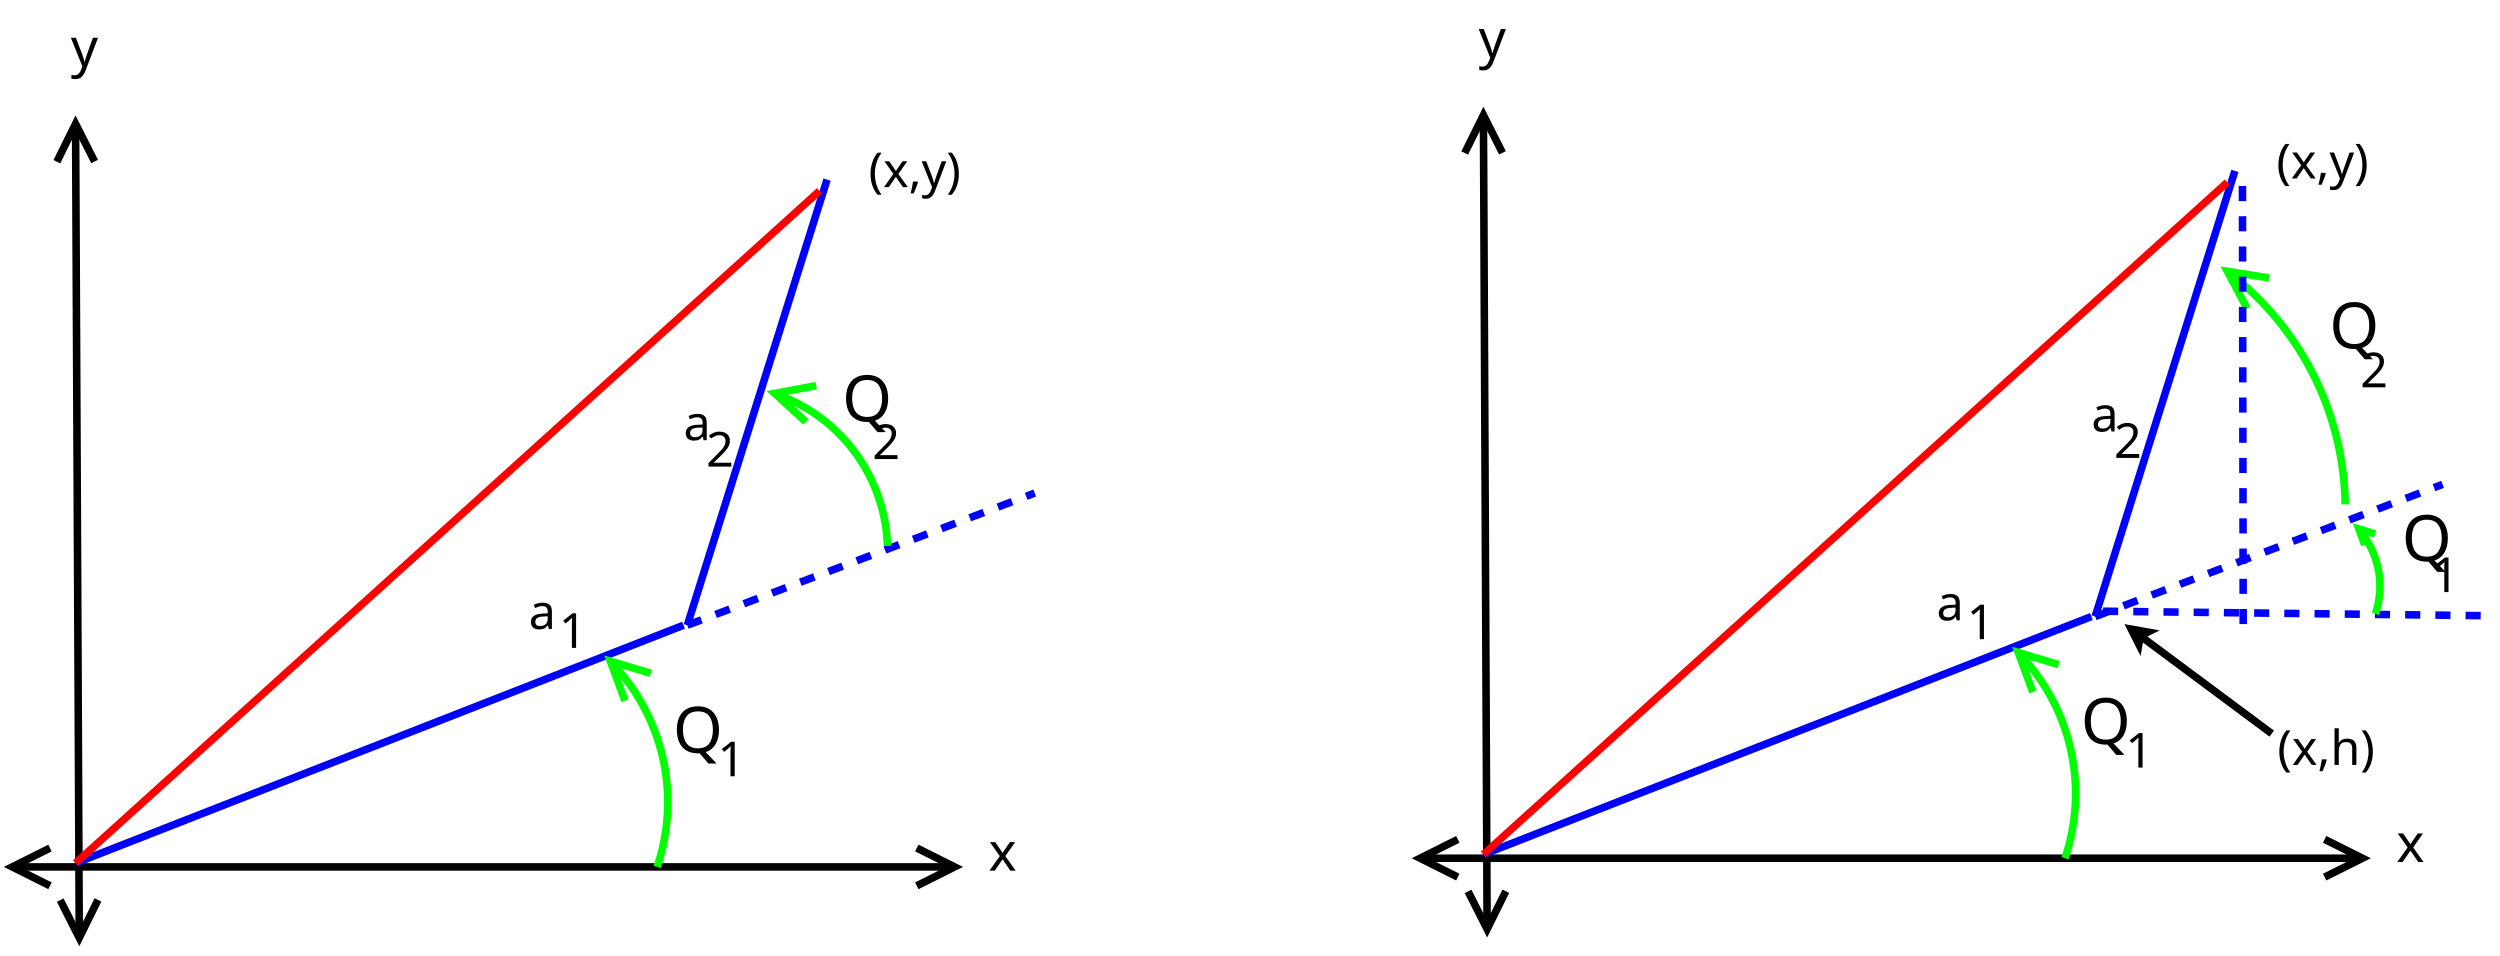
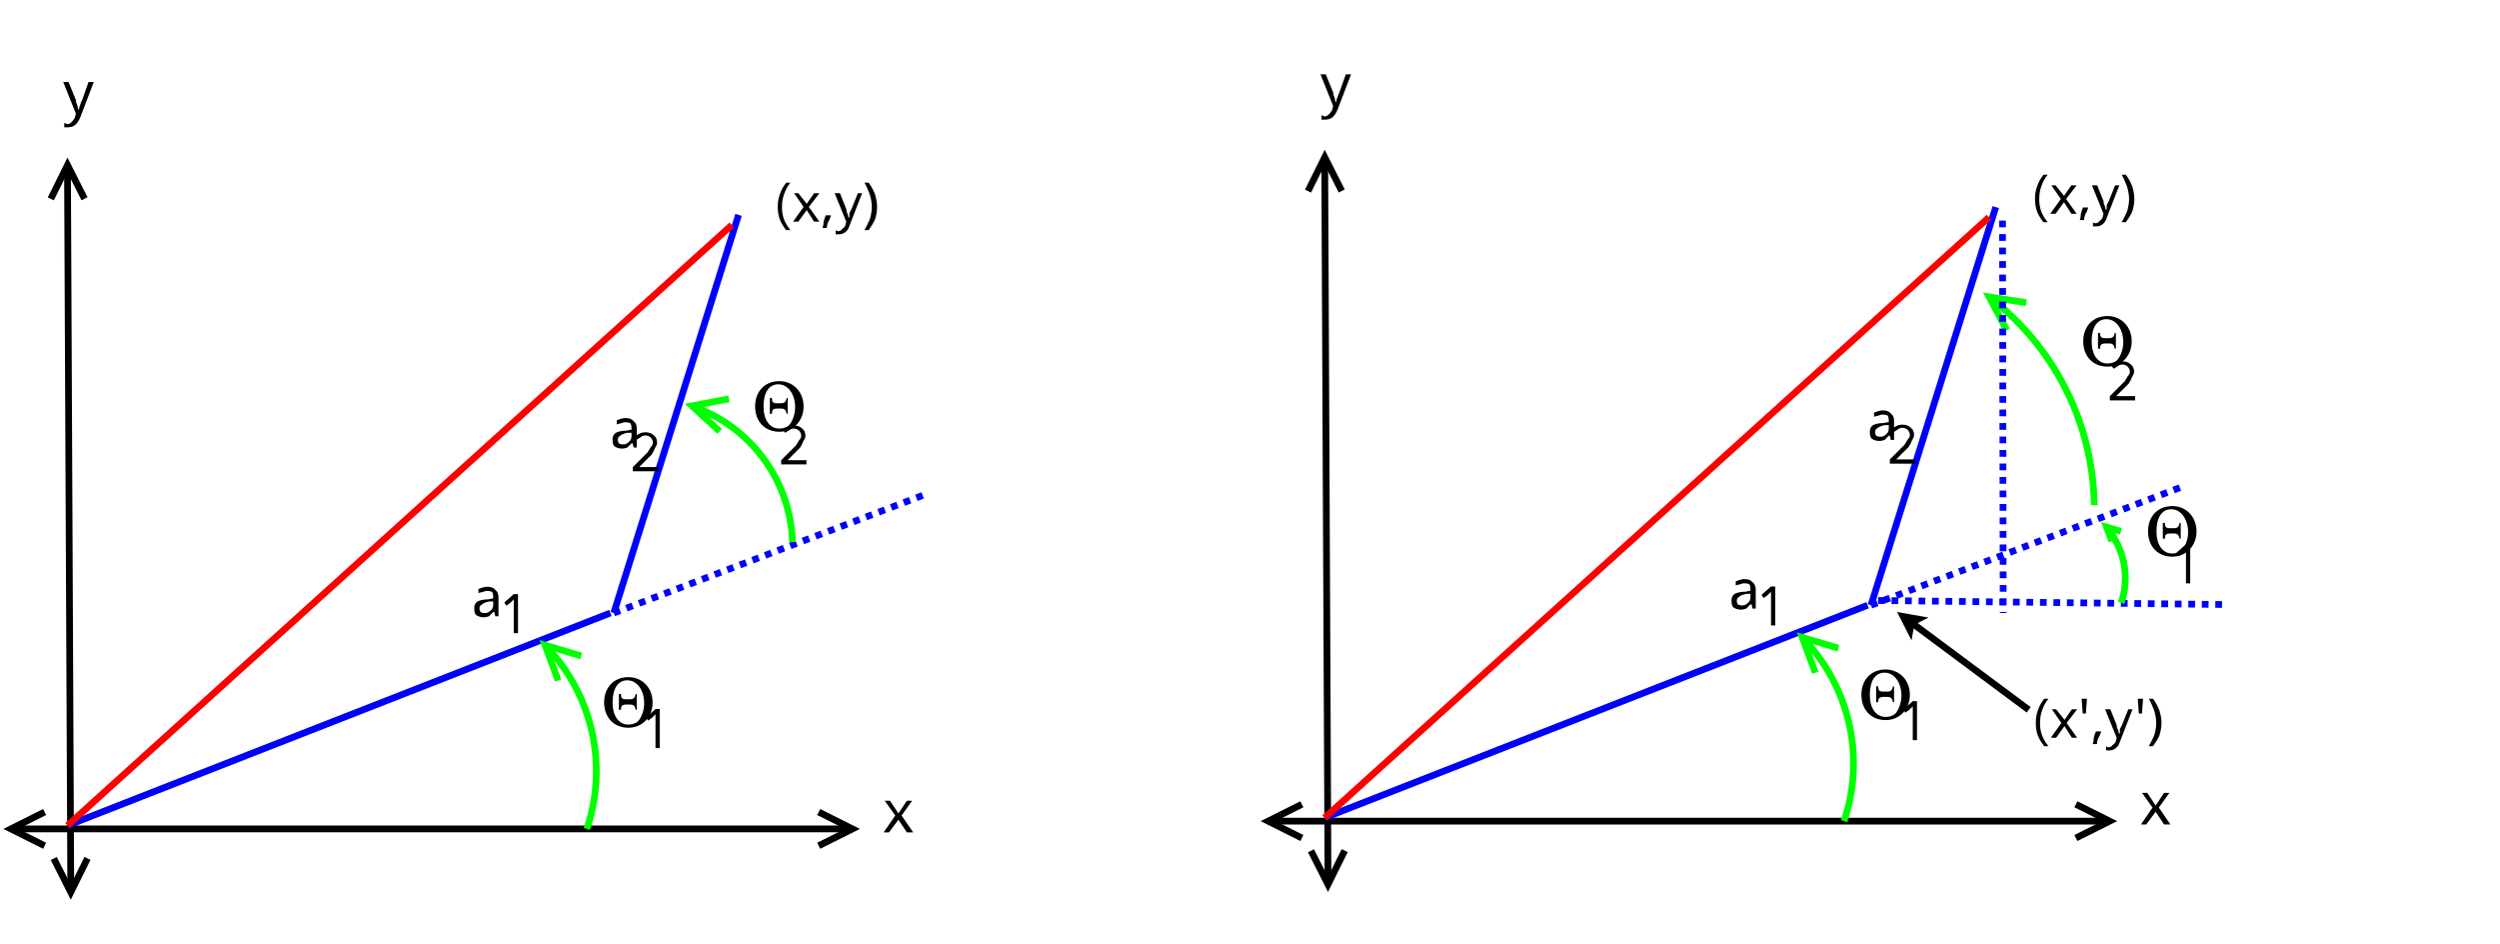
- <svg xmlns="http://www.w3.org/2000/svg" width="34cm" height="13cm" viewBox="80 -7 662 250">
-   <g>
-     <line style="fill: none; fill-opacity:0; stroke-width: 2; stroke: #000000" x1="100.02" y1="26.472" x2="100.98" y2="237.528" />
-     <polyline style="fill: none; fill-opacity:0; stroke-width: 2; stroke: #000000" points="105.056,34.213 100.01,24.236 95.056,34.259 " />
-     <polyline style="fill: none; fill-opacity:0; stroke-width: 2; stroke: #000000" points="95.944,229.787 100.99,239.764 105.944,229.741 " />
-   </g>
-   <g>
-     <line style="fill: none; fill-opacity:0; stroke-width: 2; stroke: #000000" x1="85.472" y1="221" x2="330.528" y2="221" />
-     <polyline style="fill: none; fill-opacity:0; stroke-width: 2; stroke: #000000" points="93.236,216 83.236,221 93.236,226 " />
-     <polyline style="fill: none; fill-opacity:0; stroke-width: 2; stroke: #000000" points="322.764,226 332.764,221 322.764,216 " />
-   </g>
-   <line style="fill: none; fill-opacity:0; stroke-width: 2; stroke: #0000ff" x1="100" y1="220" x2="261" y2="157" />
-   <line style="fill: none; fill-opacity:0; stroke-width: 2; stroke: #0000ff" x1="262" y1="157" x2="299" y2="39" />
-   <line style="fill: none; fill-opacity:0; stroke-width: 2; stroke: #ff0000" x1="100" y1="220" x2="297" y2="42" />
-   <text font-size="12.8" style="fill: #000000;text-anchor:start;font-family:sans-serif;font-style:normal;font-weight:normal" x="220" y="158">
-     <tspan x="220" y="158">a</tspan>
-   </text>
-   <text font-size="12.8" style="fill: #000000;text-anchor:start;font-family:sans-serif;font-style:normal;font-weight:normal" x="261" y="108">
-     <tspan x="261" y="108">a</tspan>
-   </text>
-   <text font-size="12.8" style="fill: #000000;text-anchor:start;font-family:sans-serif;font-style:normal;font-weight:normal" x="228" y="163">
-     <tspan x="228" y="163">1</tspan>
-   </text>
-   <text font-size="12.8" style="fill: #000000;text-anchor:start;font-family:sans-serif;font-style:normal;font-weight:normal" x="267" y="115">
-     <tspan x="267" y="115">2</tspan>
-   </text>
-   <g>
-     <path style="fill: none; fill-opacity:0; stroke-width: 2; stroke: #00ff00" d="M 254,221 A 53.365,53.365 0 0 0 243.12,168.188" />
-     <polyline style="fill: none; fill-opacity:0; stroke-width: 2; stroke: #00ff00" points="252.341,169.736 241.629,166.531 245.492,177.023 " />
-   </g>
-   <text font-size="12.8" style="fill: #000000;text-anchor:start;font-family:wasy10;font-style:normal;font-weight:normal" x="360" y="134">
-     <tspan x="360" y="134" />
-   </text>
-   <text font-size="16.933" style="fill: #000000;text-anchor:start;font-family:SymbolPi;font-style:normal;font-weight:normal" x="303" y="103">
-     <tspan x="303" y="103">Q</tspan>
-   </text>
-   <text font-size="16.933" style="fill: #000000;text-anchor:start;font-family:SymbolPi;font-style:normal;font-weight:normal" x="258.2" y="190.75">
-     <tspan x="258.2" y="190.75">Q</tspan>
-   </text>
-   <text font-size="12.8" style="fill: #000000;text-anchor:start;font-family:sans-serif;font-style:normal;font-weight:normal" x="270" y="197">
-     <tspan x="270" y="197">1</tspan>
-   </text>
-   <line style="fill: none; fill-opacity:0; stroke-width: 2; stroke-dasharray: 4; stroke: #0000ff" x1="262" y1="157" x2="354" y2="122" />
-   <g>
-     <path style="fill: none; fill-opacity:0; stroke-width: 2; stroke: #00ff00" d="M 315,136 A 44.121,44.121 0 0 0 287.217,96.436" />
-     <polyline style="fill: none; fill-opacity:0; stroke-width: 2; stroke: #00ff00" points="296.138,93.547 285.15,95.613 293.396,103.163 " />
-   </g>
-   <text font-size="12.8" style="fill: #000000;text-anchor:start;font-family:sans-serif;font-style:normal;font-weight:normal" x="311" y="113">
-     <tspan x="311" y="113">2</tspan>
-   </text>
-   <text font-size="12.8" style="fill: #000000;text-anchor:start;font-family:Symbol;font-style:normal;font-weight:normal" x="374" y="41">
-     <tspan x="374" y="41" />
-   </text>
-   <text font-size="12.8" style="fill: #000000;text-anchor:start;font-family:sans-serif;font-style:normal;font-weight:normal" x="310" y="41">
-     <tspan x="310" y="41">(x,y)</tspan>
-   </text>
-   <text font-size="14.111" style="fill: #000000;text-anchor:start;font-family:Utopia;font-style:normal;font-weight:normal" x="341.75" y="222">
-     <tspan x="341.75" y="222">x</tspan>
-   </text>
-   <text font-size="14.111" style="fill: #000000;text-anchor:start;font-family:Utopia;font-style:normal;font-weight:normal" x="98.75" y="9">
-     <tspan x="98.75" y="9">y</tspan>
-   </text>
-   <g>
-     <line style="fill: none; fill-opacity:0; stroke-width: 2; stroke: #000000" x1="472.82" y1="24.172" x2="473.78" y2="235.228" />
-     <polyline style="fill: none; fill-opacity:0; stroke-width: 2; stroke: #000000" points="477.856,31.913 472.81,21.936 467.856,31.959 " />
-     <polyline style="fill: none; fill-opacity:0; stroke-width: 2; stroke: #000000" points="468.744,227.487 473.79,237.464 478.744,227.441 " />
-   </g>
-   <g>
-     <line style="fill: none; fill-opacity:0; stroke-width: 2; stroke: #000000" x1="458.272" y1="218.7" x2="703.328" y2="218.7" />
-     <polyline style="fill: none; fill-opacity:0; stroke-width: 2; stroke: #000000" points="466.036,213.7 456.036,218.7 466.036,223.7 " />
-     <polyline style="fill: none; fill-opacity:0; stroke-width: 2; stroke: #000000" points="695.564,223.7 705.564,218.7 695.564,213.7 " />
-   </g>
-   <line style="fill: none; fill-opacity:0; stroke-width: 2; stroke: #0000ff" x1="472.8" y1="217.7" x2="633.8" y2="154.7" />
-   <line style="fill: none; fill-opacity:0; stroke-width: 2; stroke: #0000ff" x1="634.8" y1="154.7" x2="671.8" y2="36.7" />
-   <line style="fill: none; fill-opacity:0; stroke-width: 2; stroke: #ff0000" x1="472.8" y1="217.7" x2="669.8" y2="39.7" />
-   <text font-size="12.8" style="fill: #000000;text-anchor:start;font-family:sans-serif;font-style:normal;font-weight:normal" x="592.8" y="155.7">
-     <tspan x="592.8" y="155.7">a</tspan>
-   </text>
-   <text font-size="12.8" style="fill: #000000;text-anchor:start;font-family:sans-serif;font-style:normal;font-weight:normal" x="633.8" y="105.7">
-     <tspan x="633.8" y="105.7">a</tspan>
-   </text>
-   <text font-size="12.8" style="fill: #000000;text-anchor:start;font-family:sans-serif;font-style:normal;font-weight:normal" x="600.8" y="160.7">
-     <tspan x="600.8" y="160.7">1</tspan>
-   </text>
-   <text font-size="12.8" style="fill: #000000;text-anchor:start;font-family:sans-serif;font-style:normal;font-weight:normal" x="639.8" y="112.7">
-     <tspan x="639.8" y="112.7">2</tspan>
-   </text>
-   <g>
-     <path style="fill: none; fill-opacity:0; stroke-width: 2; stroke: #00ff00" d="M 626.8,218.7 A 53.365,53.365 0 0 0 615.92,165.888" />
-     <polyline style="fill: none; fill-opacity:0; stroke-width: 2; stroke: #00ff00" points="625.141,167.436 614.429,164.231 618.292,174.723 " />
-   </g>
-   <text font-size="12.8" style="fill: #000000;text-anchor:start;font-family:wasy10;font-style:normal;font-weight:normal" x="732.8" y="131.7">
-     <tspan x="732.8" y="131.7" />
-   </text>
-   <text font-size="16.933" style="fill: #000000;text-anchor:start;font-family:SymbolPi;font-style:normal;font-weight:normal" x="696.8" y="83.7">
-     <tspan x="696.8" y="83.7">Q</tspan>
-   </text>
-   <text font-size="16.933" style="fill: #000000;text-anchor:start;font-family:SymbolPi;font-style:normal;font-weight:normal" x="631" y="188.45">
-     <tspan x="631" y="188.45">Q</tspan>
-   </text>
-   <text font-size="12.8" style="fill: #000000;text-anchor:start;font-family:sans-serif;font-style:normal;font-weight:normal" x="642.8" y="194.7">
-     <tspan x="642.8" y="194.7">1</tspan>
-   </text>
-   <line style="fill: none; fill-opacity:0; stroke-width: 2; stroke-dasharray: 4; stroke: #0000ff" x1="634.8" y1="154.7" x2="726.8" y2="119.7" />
-   <g>
-     <path style="fill: none; fill-opacity:0; stroke-width: 2; stroke: #00ff00" d="M 701,125 A 78.813,78.813 0 0 0 671.56,64.698" />
-     <polyline style="fill: none; fill-opacity:0; stroke-width: 2; stroke: #00ff00" points="680.863,65.043 669.82,63.3 675.051,73.18 " />
-   </g>
-   <text font-size="12.8" style="fill: #000000;text-anchor:start;font-family:sans-serif;font-style:normal;font-weight:normal" x="705" y="94">
-     <tspan x="705" y="94">2</tspan>
-   </text>
-   <text font-size="12.8" style="fill: #000000;text-anchor:start;font-family:Symbol;font-style:normal;font-weight:normal" x="746.8" y="38.7">
-     <tspan x="746.8" y="38.7" />
-   </text>
-   <text font-size="12.8" style="fill: #000000;text-anchor:start;font-family:sans-serif;font-style:normal;font-weight:normal" x="682.8" y="38.7">
-     <tspan x="682.8" y="38.7">(x,y)</tspan>
-   </text>
-   <line style="fill: none; fill-opacity:0; stroke-width: 2; stroke-dasharray: 4; stroke: #0000ff" x1="673.8" y1="40.7" x2="674" y2="157" />
-   <text font-size="12.8" style="fill: #000000;text-anchor:start;font-family:SymbolPi;font-style:normal;font-weight:normal" x="683.05" y="194">
-     <tspan x="683.05" y="194">(x,h)</tspan>
-   </text>
-   <g>
-     <line style="fill: none; fill-opacity:0; stroke-width: 2; stroke: #000000" x1="681.55" y1="185.7" x2="646.752" y2="159.824" />
-     <polygon style="fill: #000000" points="644.344,158.034 648.748,158.816 646.752,159.824 646.361,162.026 " />
-     <polygon style="fill: none; fill-opacity:0; stroke-width: 2; stroke: #000000" points="644.344,158.034 648.748,158.816 646.752,159.824 646.361,162.026 " />
-   </g>
-   <text font-size="14.111" style="fill: #000000;text-anchor:start;font-family:Utopia;font-style:normal;font-weight:normal" x="714.55" y="219.7">
-     <tspan x="714.55" y="219.7">x</tspan>
-   </text>
-   <text font-size="14.111" style="fill: #000000;text-anchor:start;font-family:Utopia;font-style:normal;font-weight:normal" x="471.55" y="6.7">
-     <tspan x="471.55" y="6.7">y</tspan>
-   </text>
-   <line style="fill: none; fill-opacity:0; stroke-width: 2; stroke-dasharray: 4; stroke: #0000ff" x1="636.89" y1="153.29" x2="740" y2="154.5" />
-   <g>
-     <path style="fill: none; fill-opacity:0; stroke-width: 2; stroke: #00ff00" d="M 709,154 A 22.847,22.847 0 0 0 705.909,133.314" />
-     <polyline style="fill: none; fill-opacity:0; stroke-width: 2; stroke: #00ff00" points="708.916,132.809 704.63,131.53 706.178,135.726 " />
-   </g>
-   <text font-size="16.933" style="fill: #000000;text-anchor:start;font-family:SymbolPi;font-style:normal;font-weight:normal" x="716" y="140">
-     <tspan x="716" y="140">Q</tspan>
-   </text>
-   <text font-size="12.8" style="fill: #000000;text-anchor:start;font-family:sans-serif;font-style:normal;font-weight:normal" x="723.812" y="148.213">
-     <tspan x="723.812" y="148.213">1</tspan>
-   </text>
+ <svg xmlns="http://www.w3.org/2000/svg" width="33.051cm" height="12.470cm" viewBox="4.000 -0.320 37.051 12.150">
+   <line x1="5.001" y1="1.324" x2="5.049" y2="11.876" stroke="#000000" stroke-width="0.100" />
+   <polyline fill="none" stroke="#000000" stroke-width="0.100" points="5.253,1.711 5.001,1.212 4.753,1.713 " />
+   <polyline fill="none" stroke="#000000" stroke-width="0.100" points="4.797,11.489 5.049,11.988 5.297,11.487 " />
+   <line x1="4.274" y1="11.050" x2="16.526" y2="11.050" stroke="#000000" stroke-width="0.100" />
+   <polyline fill="none" stroke="#000000" stroke-width="0.100" points="4.662,10.800 4.162,11.050 4.662,11.300 " />
+   <polyline fill="none" stroke="#000000" stroke-width="0.100" points="16.138,11.300 16.638,11.050 16.138,10.800 " />
+   <line x1="5.000" y1="11.000" x2="13.050" y2="7.850" stroke="#0000FF" stroke-width="0.100" />
+   <line x1="13.100" y1="7.850" x2="14.950" y2="1.950" stroke="#0000FF" stroke-width="0.100" />
+   <line x1="5.000" y1="11.000" x2="14.850" y2="2.100" stroke="#FF0000" stroke-width="0.100" />
+   <text x="11.000" y="7.900" fill="#000000" text-anchor="start" font-size="0.80" font-family="sans" font-style="normal" font-weight="400">
+ a</text>
+   <text x="13.050" y="5.400" fill="#000000" text-anchor="start" font-size="0.80" font-family="sans" font-style="normal" font-weight="400">
+ a</text>
+   <text x="11.400" y="8.150" fill="#000000" text-anchor="start" font-size="0.80" font-family="sans" font-style="normal" font-weight="400">
+ 1</text>
+   <text x="13.350" y="5.750" fill="#000000" text-anchor="start" font-size="0.80" font-family="sans" font-style="normal" font-weight="400">
+ 2</text>
+   <path stroke="#00FF00" fill="none" stroke-width="0.100" d="M 12.700,11.050 A 2.668,2.668 0 0,0 12.156,8.409 " />
+   <polyline fill="none" stroke="#00FF00" stroke-width="0.100" points="12.617,8.487 12.081,8.327 12.275,8.851 " />
+   <text x="15.150" y="5.150" fill="#000000" text-anchor="start" font-size="1.06" font-family="Standard Symbols PS" font-style="normal" font-weight="400">
+ Q</text>
+   <text x="12.910" y="9.537" fill="#000000" text-anchor="start" font-size="1.06" font-family="Standard Symbols PS" font-style="normal" font-weight="400">
+ Q</text>
+   <text x="13.500" y="9.850" fill="#000000" text-anchor="start" font-size="0.80" font-family="sans" font-style="normal" font-weight="400">
+ 1</text>
+   <line x1="13.100" y1="7.850" x2="17.700" y2="6.100" stroke="#0000FF" stroke-width="0.100" stroke-dasharray="0.10,0.10" />
+   <path stroke="#00FF00" fill="none" stroke-width="0.100" d="M 15.750,6.800 A 2.206,2.206 0 0,0 14.361,4.822 " />
+   <polyline fill="none" stroke="#00FF00" stroke-width="0.100" points="14.807,4.677 14.258,4.781 14.670,5.158 " />
+   <text x="15.550" y="5.650" fill="#000000" text-anchor="start" font-size="0.80" font-family="sans" font-style="normal" font-weight="400">
+ 2</text>
+   <text x="15.500" y="2.050" fill="#000000" text-anchor="start" font-size="0.80" font-family="sans" font-style="normal" font-weight="400">
+ (x,y)</text>
+   <text x="17.087" y="11.100" fill="#000000" text-anchor="start" font-size="0.88" font-family="Utopia" font-style="normal" font-weight="400">
+ x</text>
+   <text x="4.938" y="0.450" fill="#000000" text-anchor="start" font-size="0.88" font-family="Utopia" font-style="normal" font-weight="400">
+ y</text>
+   <line x1="23.641" y1="1.209" x2="23.689" y2="11.761" stroke="#000000" stroke-width="0.100" />
+   <polyline fill="none" stroke="#000000" stroke-width="0.100" points="23.893,1.596 23.641,1.097 23.393,1.598 " />
+   <polyline fill="none" stroke="#000000" stroke-width="0.100" points="23.437,11.374 23.689,11.873 23.937,11.372 " />
+   <line x1="22.914" y1="10.935" x2="35.166" y2="10.935" stroke="#000000" stroke-width="0.100" />
+   <polyline fill="none" stroke="#000000" stroke-width="0.100" points="23.302,10.685 22.802,10.935 23.302,11.185 " />
+   <polyline fill="none" stroke="#000000" stroke-width="0.100" points="34.778,11.185 35.278,10.935 34.778,10.685 " />
+   <line x1="23.640" y1="10.885" x2="31.690" y2="7.735" stroke="#0000FF" stroke-width="0.100" />
+   <line x1="31.740" y1="7.735" x2="33.590" y2="1.835" stroke="#0000FF" stroke-width="0.100" />
+   <line x1="23.640" y1="10.885" x2="33.490" y2="1.985" stroke="#FF0000" stroke-width="0.100" />
+   <text x="29.640" y="7.785" fill="#000000" text-anchor="start" font-size="0.80" font-family="sans" font-style="normal" font-weight="400">
+ a</text>
+   <text x="31.690" y="5.285" fill="#000000" text-anchor="start" font-size="0.80" font-family="sans" font-style="normal" font-weight="400">
+ a</text>
+   <text x="30.040" y="8.035" fill="#000000" text-anchor="start" font-size="0.80" font-family="sans" font-style="normal" font-weight="400">
+ 1</text>
+   <text x="31.990" y="5.635" fill="#000000" text-anchor="start" font-size="0.80" font-family="sans" font-style="normal" font-weight="400">
+ 2</text>
+   <path stroke="#00FF00" fill="none" stroke-width="0.100" d="M 31.340,10.935 A 2.668,2.668 0 0,0 30.796,8.294 " />
+   <polyline fill="none" stroke="#00FF00" stroke-width="0.100" points="31.257,8.372 30.721,8.212 30.915,8.736 " />
+   <text x="34.840" y="4.185" fill="#000000" text-anchor="start" font-size="1.06" font-family="Standard Symbols PS" font-style="normal" font-weight="400">
+ Q</text>
+   <text x="31.550" y="9.422" fill="#000000" text-anchor="start" font-size="1.06" font-family="Standard Symbols PS" font-style="normal" font-weight="400">
+ Q</text>
+   <text x="32.140" y="9.735" fill="#000000" text-anchor="start" font-size="0.80" font-family="sans" font-style="normal" font-weight="400">
+ 1</text>
+   <line x1="31.740" y1="7.735" x2="36.340" y2="5.985" stroke="#0000FF" stroke-width="0.100" stroke-dasharray="0.10,0.10" />
+   <path stroke="#00FF00" fill="none" stroke-width="0.100" d="M 35.050,6.250 A 3.941,3.941 0 0,0 33.578,3.235 " />
+   <polyline fill="none" stroke="#00FF00" stroke-width="0.100" points="34.043,3.252 33.491,3.165 33.753,3.659 " />
+   <text x="35.250" y="4.700" fill="#000000" text-anchor="start" font-size="0.80" font-family="sans" font-style="normal" font-weight="400">
+ 2</text>
+   <text x="34.140" y="1.935" fill="#000000" text-anchor="start" font-size="0.80" font-family="sans" font-style="normal" font-weight="400">
+ (x,y)</text>
+   <line x1="33.690" y1="2.035" x2="33.700" y2="7.850" stroke="#0000FF" stroke-width="0.100" stroke-dasharray="0.10,0.10" />
+   <text x="34.153" y="9.700" fill="#000000" text-anchor="start" font-size="0.80" font-family="SymbolPi" font-style="normal" font-weight="400">
+ (x',y')</text>
+   <line x1="34.078" y1="9.285" x2="32.338" y2="7.991" stroke="#000000" stroke-width="0.100" />
+   <polygon fill="#000000" stroke="none" stroke-width="0.100" points="32.217,7.902 32.437,7.941 32.338,7.991 32.318,8.101 " />
+   <polygon fill="none" stroke="#000000" stroke-width="0.100" points="32.217,7.902 32.437,7.941 32.338,7.991 32.318,8.101 " />
+   <text x="35.727" y="10.985" fill="#000000" text-anchor="start" font-size="0.88" font-family="Utopia" font-style="normal" font-weight="400">
+ x</text>
+   <text x="23.578" y="0.335" fill="#000000" text-anchor="start" font-size="0.88" font-family="Utopia" font-style="normal" font-weight="400">
+ y</text>
+   <line x1="31.845" y1="7.665" x2="37.000" y2="7.725" stroke="#0000FF" stroke-width="0.100" stroke-dasharray="0.10,0.10" />
+   <path stroke="#00FF00" fill="none" stroke-width="0.100" d="M 35.450,7.700 A 1.142,1.142 0 0,0 35.295,6.666 " />
+   <polyline fill="none" stroke="#00FF00" stroke-width="0.100" points="35.446,6.640 35.232,6.577 35.309,6.786 " />
+   <text x="35.800" y="7.000" fill="#000000" text-anchor="start" font-size="1.06" font-family="Standard Symbols PS" font-style="normal" font-weight="400">
+ Q</text>
+   <text x="36.191" y="7.411" fill="#000000" text-anchor="start" font-size="0.80" font-family="sans" font-style="normal" font-weight="400">
+ 1</text>
</svg>
